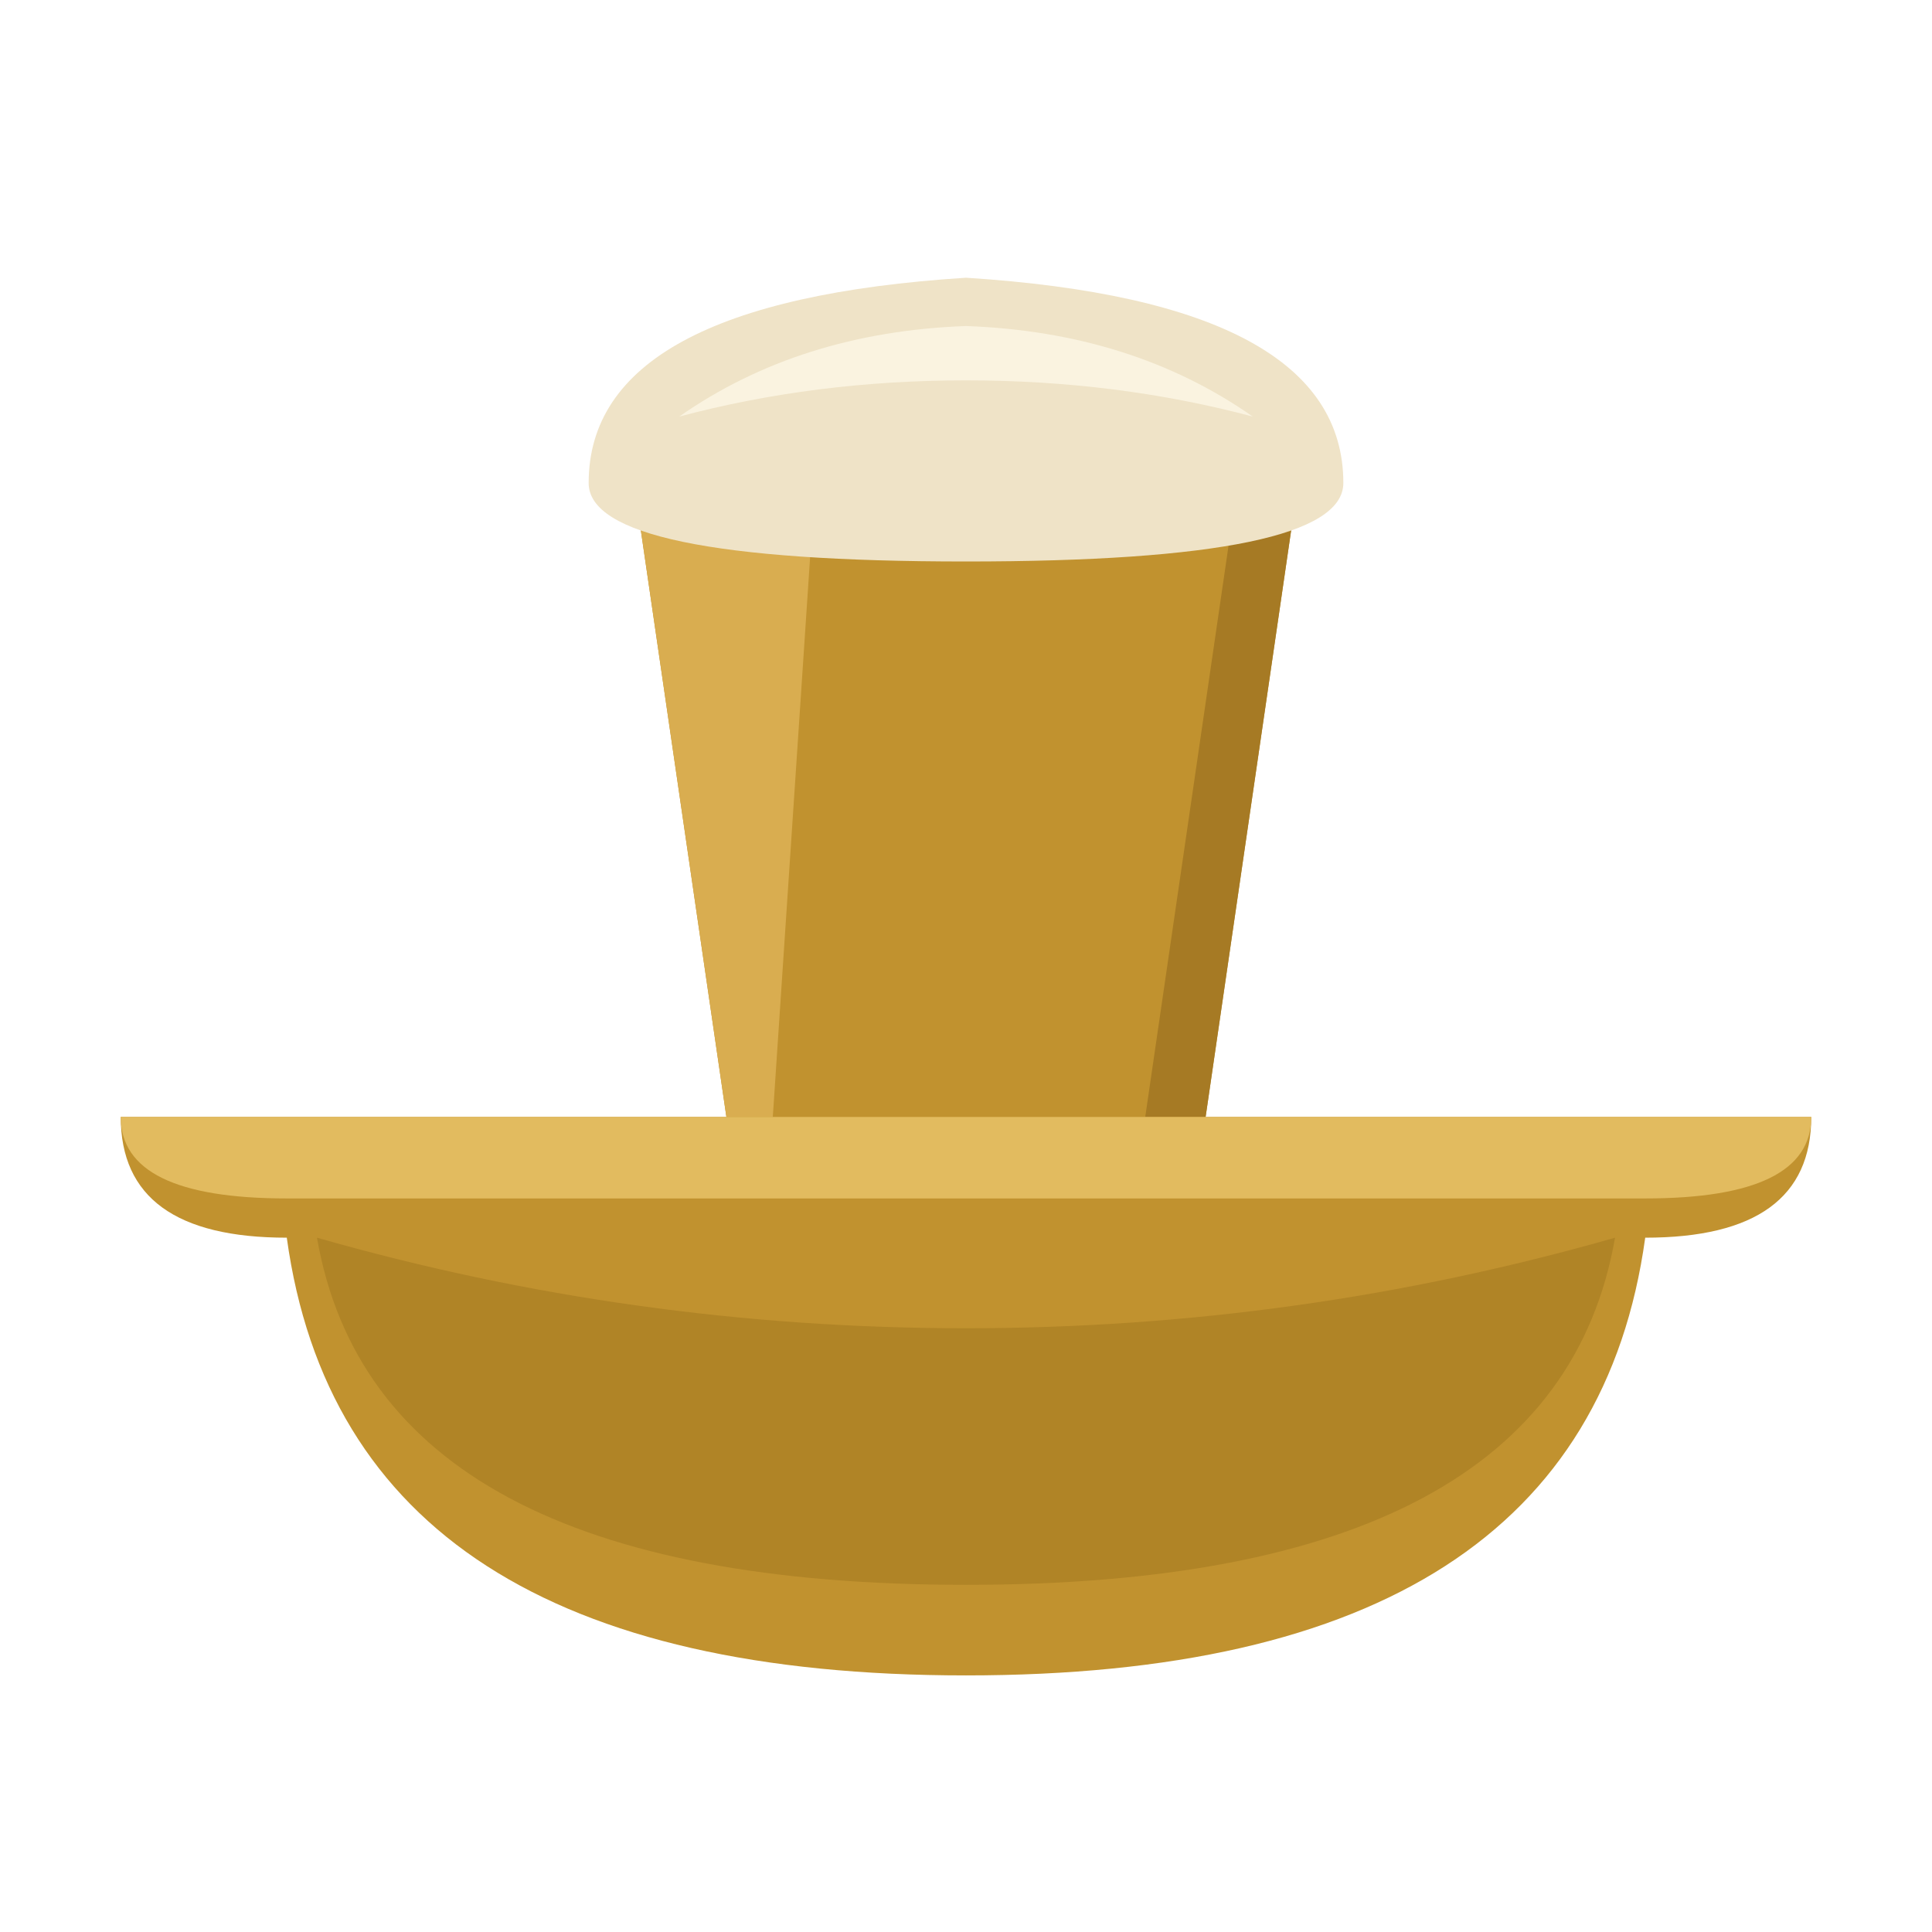
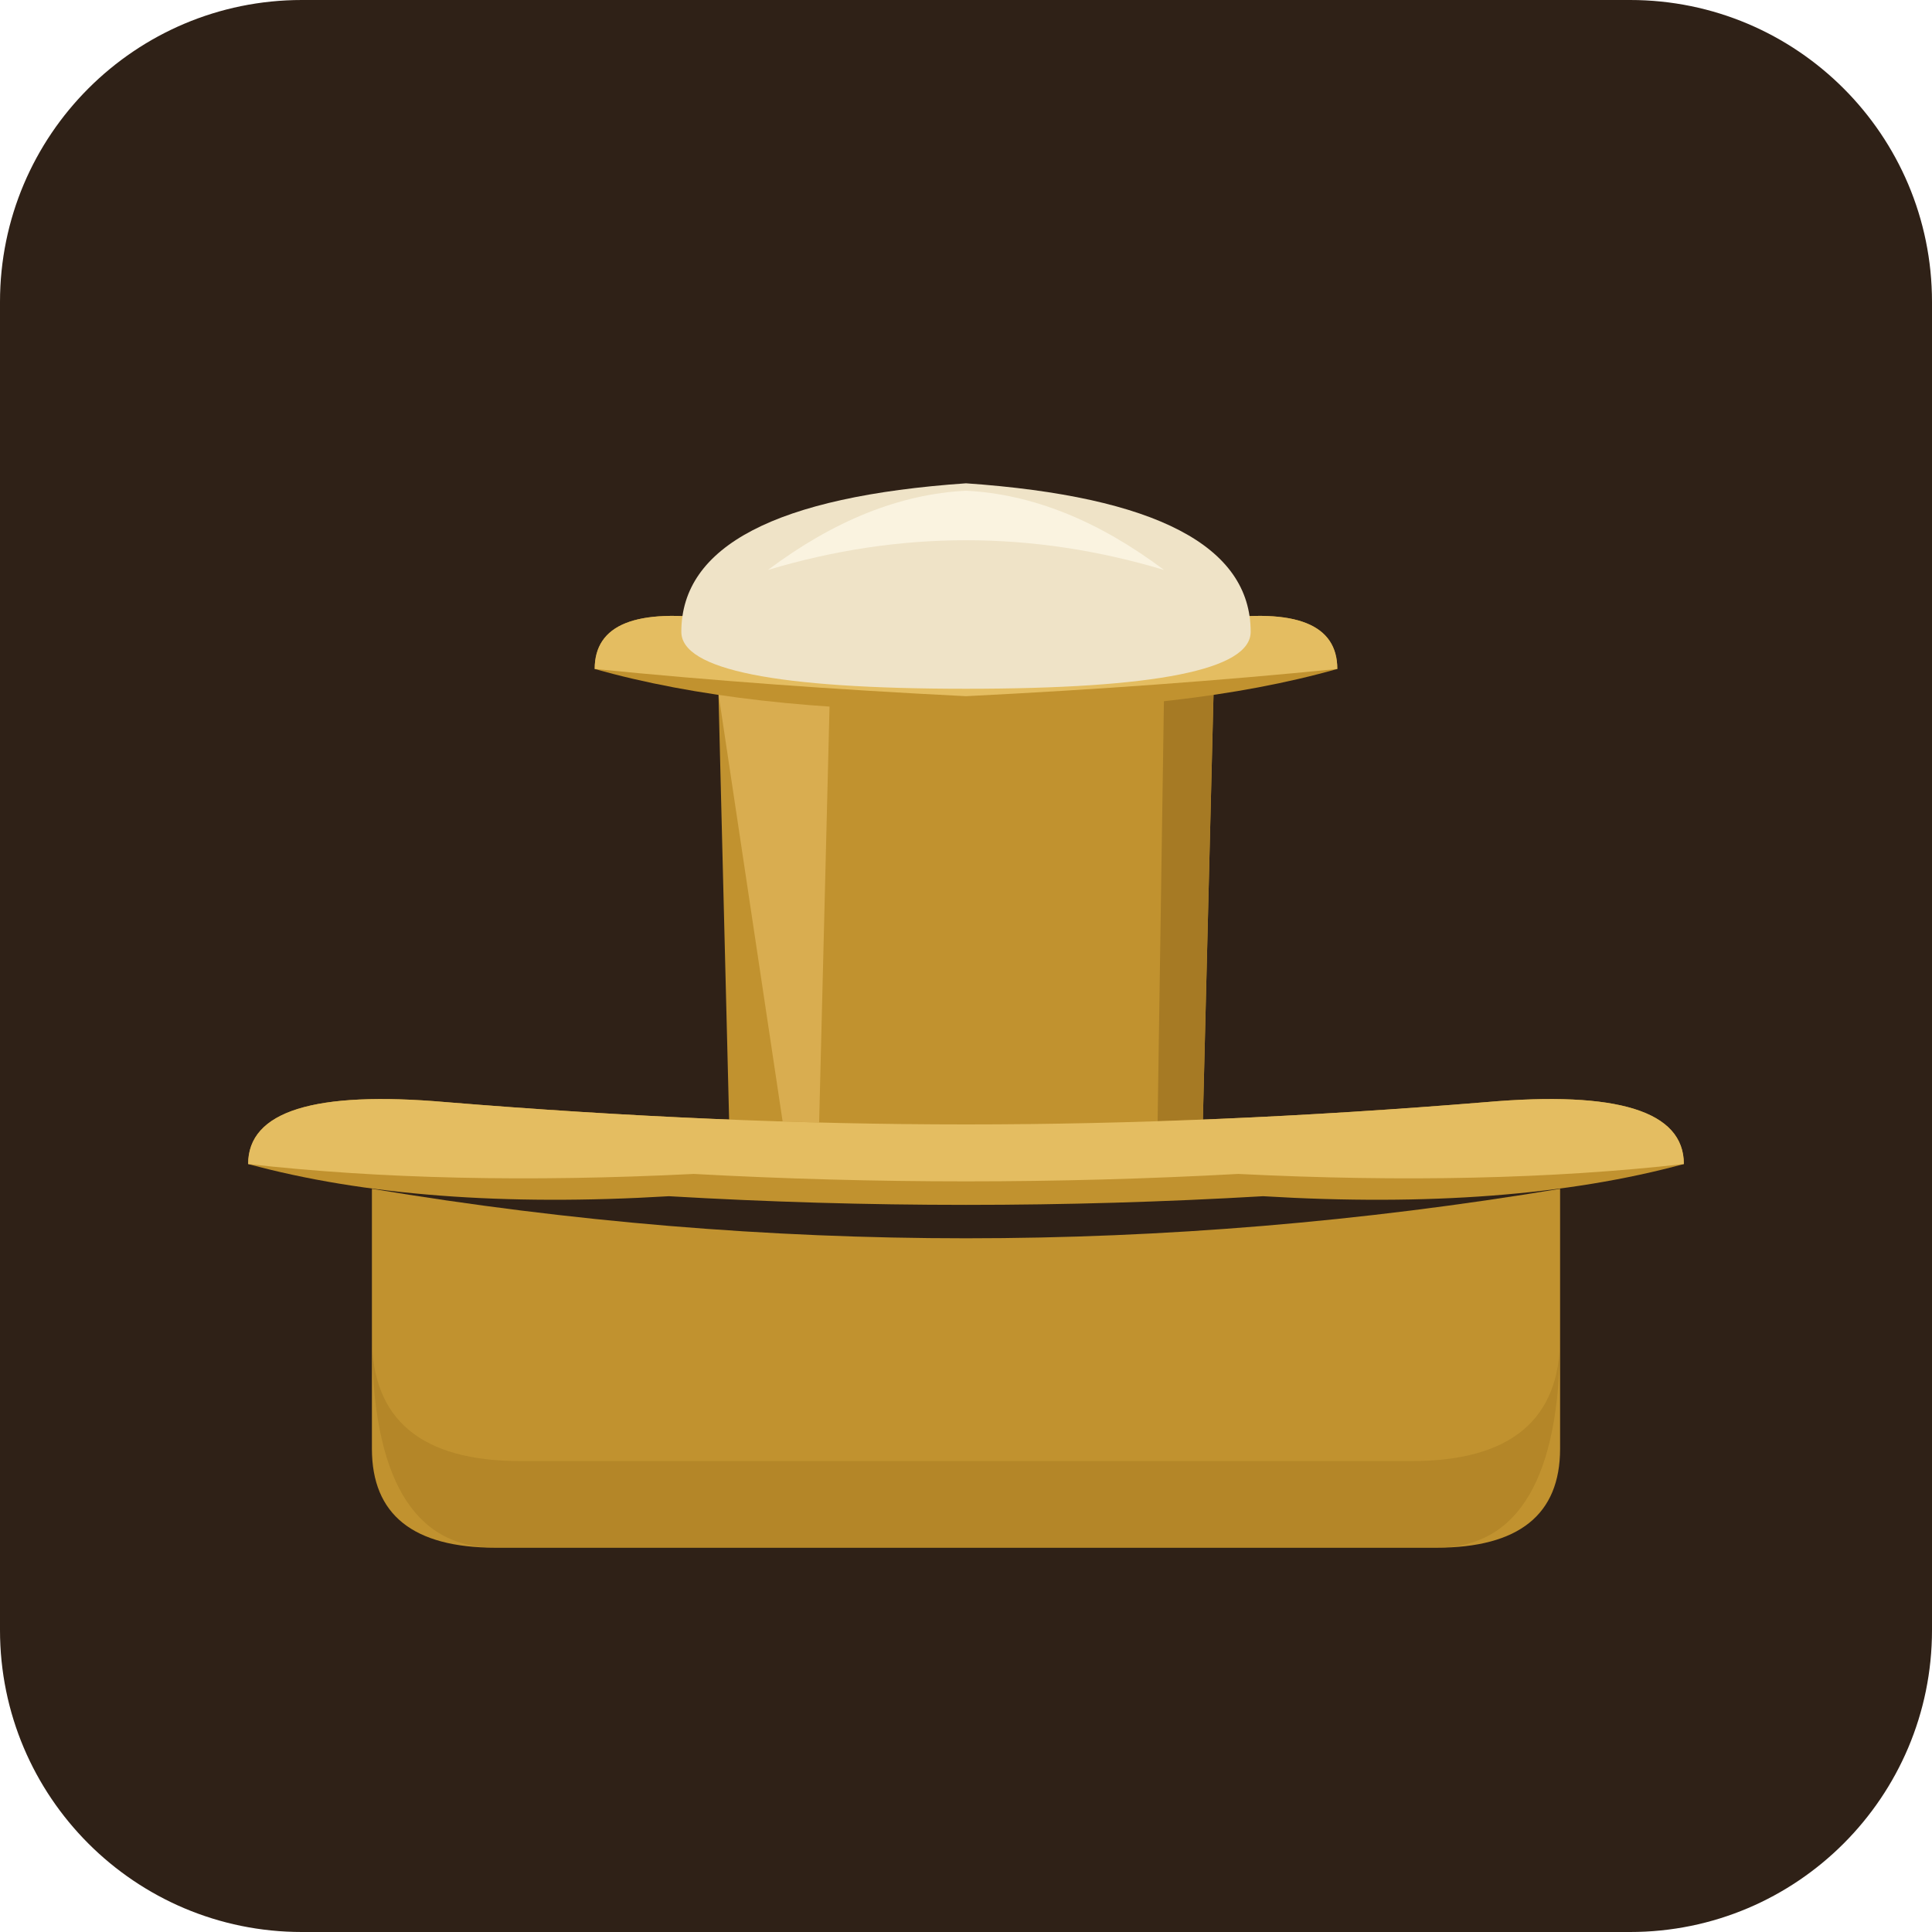
<svg xmlns="http://www.w3.org/2000/svg" viewBox="0 0 64 64" role="img" aria-label="South Indian filter coffee">
-   <path d="M21 16 L43 16 L39.5 40 L24.5 40 Z" fill="#c1922f" />
-   <path d="M21 16 L27 16 L25.4 40 L24.5 40 Z" fill="#d9ad50" />
-   <path d="M43 16 L39.5 40 L37.5 40 L41 16 Z" fill="#a67a24" />
-   <path d="M19.5 16 Q19.5 10 32 9.2 Q44.5 10 44.5 16 Q44.5 18.6 32 18.6 Q19.5 18.6 19.5 16 Z" fill="#efe3c7" />
-   <path d="M22.5 13.8 Q26.5 11 32 10.8 Q37.5 11 41.5 13.8 Q37 12.6 32 12.6 Q27 12.6 22.5 13.8 Z" fill="#faf3e0" />
-   <path d="M4 37 Q4 41 9.5 41 Q11.5 55.5 32 55.5 Q52.5 55.5 54.5 41 Q60 41 60 37 Z" fill="#c1922f" />
-   <path d="M10.5 41 Q12.5 52.5 32 52.5 Q51.5 52.5 53.5 41 Q43 44 32 44 Q21 44 10.5 41 Z" fill="#a3781f" opacity="0.55" />
-   <path d="M4 37 L60 37 Q60 39.7 54.5 39.7 L9.5 39.7 Q4 39.7 4 37 Z" fill="#e2bb5f" />
+   <rect width="64" height="64" rx="10" fill="#2f2117" />
+   <g transform="translate(5.76 5.76) scale(0.82)">
+     <path d="M8 41 L8 51.5 Q8 55.5 13 55.5 L51 55.5 Q56 55.5 56 51.5 L56 41 Q44 43 32 43 Q20 43 8 41 Z" fill="#c1922f" />
+     <path d="M8 47 Q8 55.5 13 55.5 L51 55.5 Q56 55.5 56 47 Q56 52 50 52 L14 52 Q8 52 8 47 Z" fill="#a3781f" opacity="0.45" />
+     <path d="M22 21 L22.5 41 L41.5 41 L42 21 Z" fill="#c1922f" />
+     <path d="M22 21 L26.5 21 L26 41 L25 41 Z" fill="#d9ad50" />
+     <path d="M42 21 L41.5 41 L39.7 41 L40 21 Z" fill="#a67a24" />
+     <path d="M3 40 Q3 36.8 11 37.5 Q22 38.4 32 38.4 Q42 38.4 53 37.5 Q61 36.8 61 40 Q54 41.9 44 41.3 Q32 42 20 41.3 Q10 41.9 3 40 Z" fill="#c1922f" />
+     <path d="M3 40 Q3 36.8 11 37.5 Q22 38.4 32 38.4 Q42 38.4 53 37.5 Q61 36.8 61 40 Q53 40.9 43 40.4 Q32 41 21 40.4 Q11 40.9 3 40 Z" fill="#e4bd61" />
+     <path d="M17 20 Q17 17.3 22 18 Q32 18.9 42 18 Q47 17.3 47 20 Q41 21.7 32 21.7 Q23 21.7 17 20 Z" fill="#c1922f" />
+     <path d="M17 20 Q17 17.3 22 18 Q32 18.9 42 18 Q47 17.3 47 20 Q40 20.7 32 21.1 Q24 20.7 17 20 Z" fill="#e4bd61" />
+     <path d="M20.5 18.5 Q20.5 13.3 32 12.5 Q43.5 13.3 43.5 18.5 Q43.5 20.8 32 20.8 Q20.5 20.8 20.5 18.5 Z" fill="#efe3c7" />
+     <path d="M24 16 Q28 13 32 12.8 Q36 13 40 16 Q36 14.8 32 14.8 Q28 14.8 24 16 Z" fill="#faf3e0" />
+   </g>
</svg>
